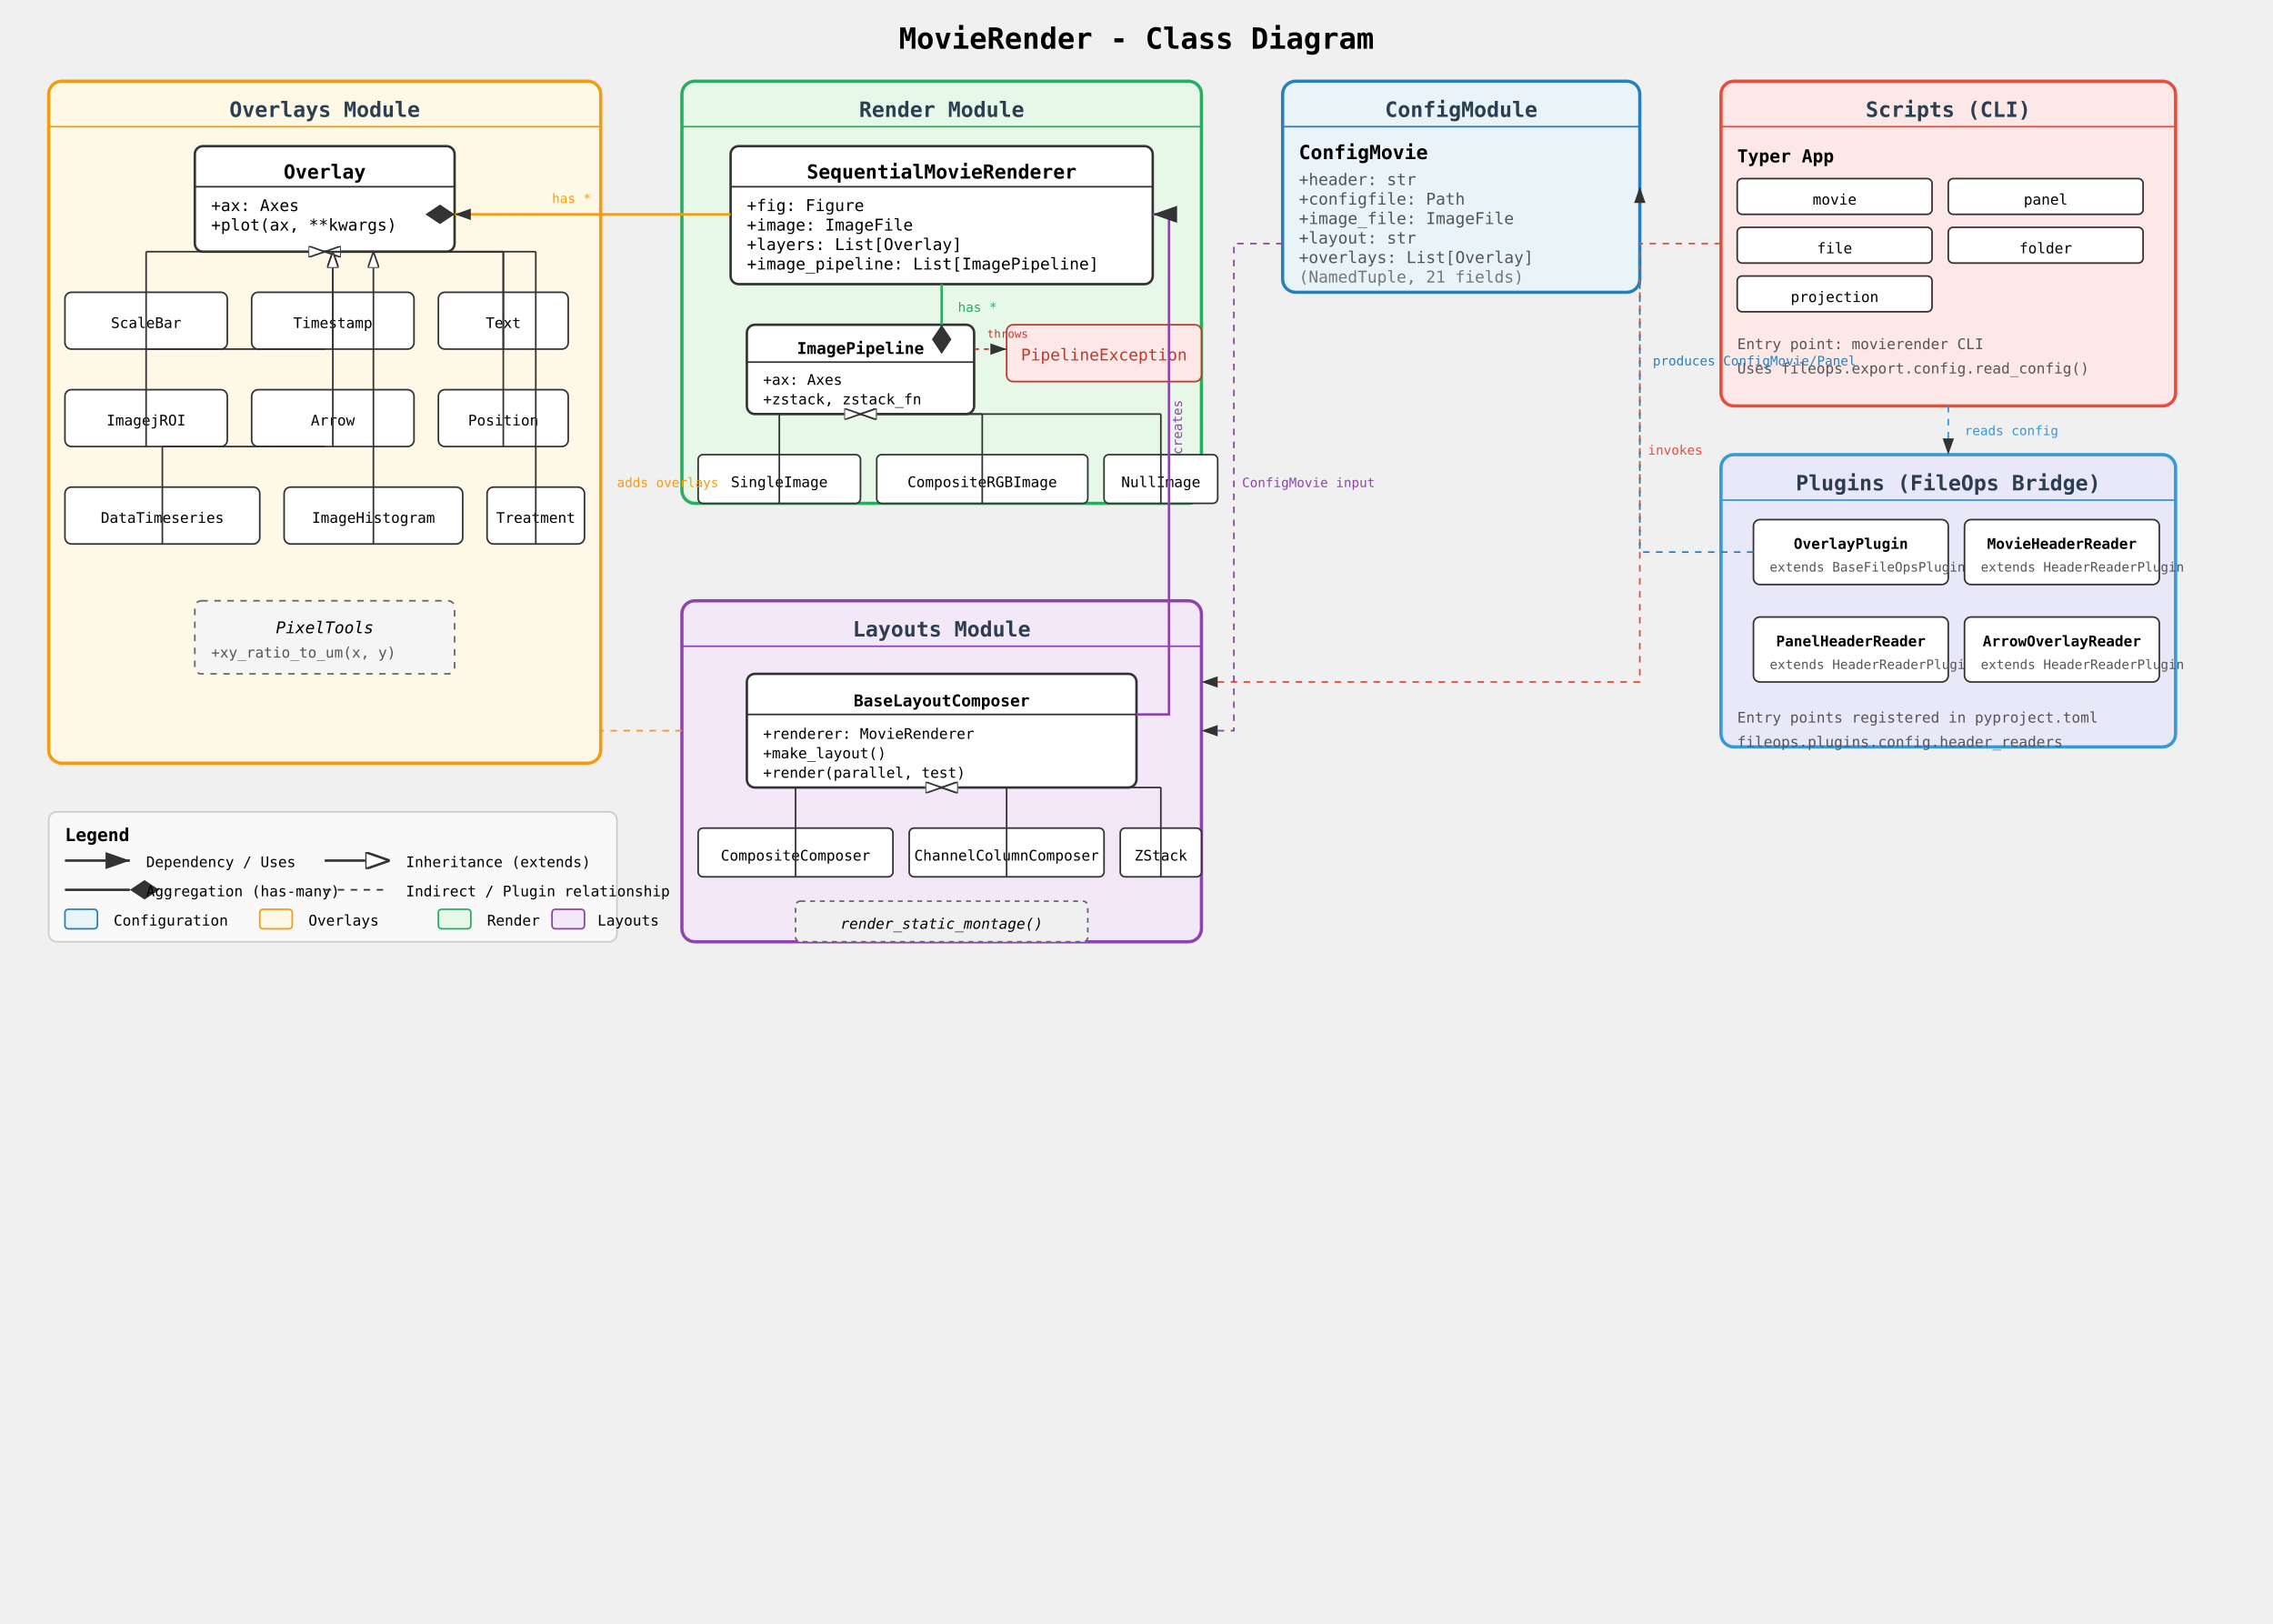
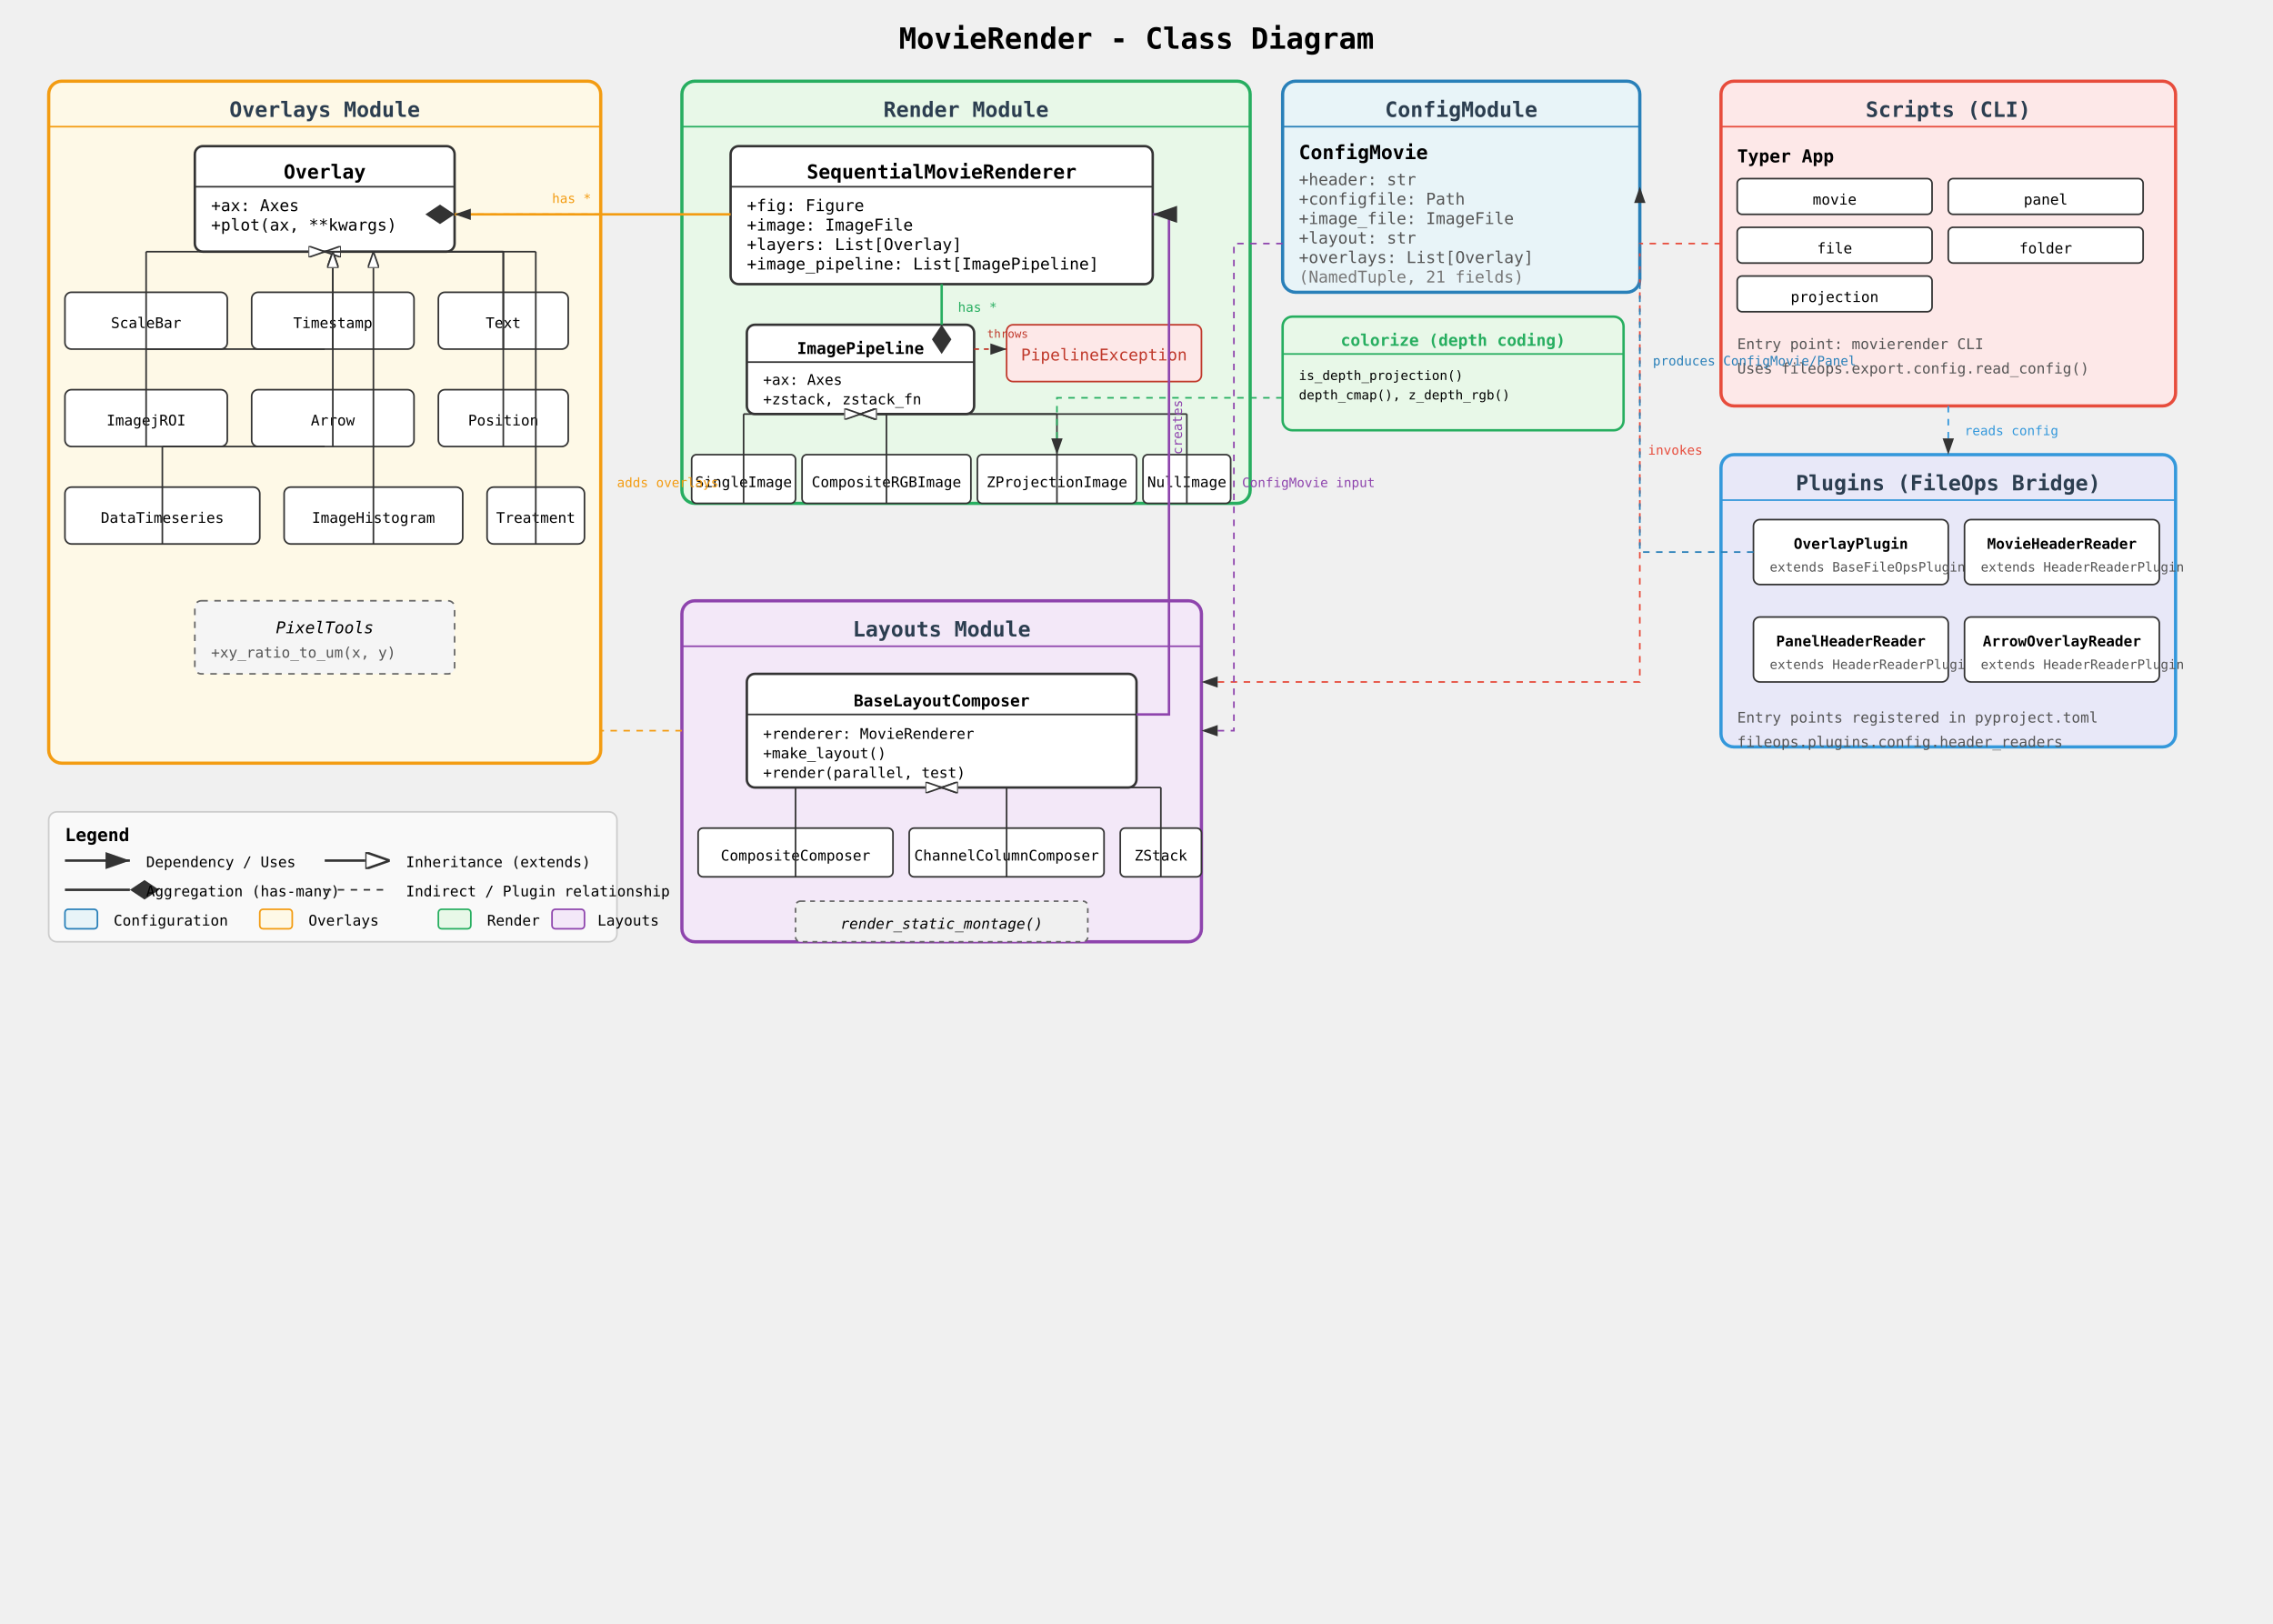
<svg xmlns="http://www.w3.org/2000/svg" viewBox="0 0 1400 1000" font-family="monospace" font-size="12">
  <defs>
    <marker id="arrow" markerWidth="10" markerHeight="7" refX="10" refY="3.5" orient="auto">
      <polygon points="0 0, 10 3.5, 0 7" fill="#333" />
    </marker>
    <marker id="diamond" markerWidth="12" markerHeight="8" refX="0" refY="4" orient="auto">
      <polygon points="6 0, 12 4, 6 8, 0 4" fill="#333" />
    </marker>
    <marker id="triangle" markerWidth="10" markerHeight="7" refX="10" refY="3.5" orient="auto">
      <polygon points="0 0, 10 3.5, 0 7" fill="white" stroke="#333" stroke-width="1" />
    </marker>
  </defs>
  <text x="700" y="30" text-anchor="middle" font-size="18" font-weight="bold">MovieRender - Class Diagram</text>
  <rect x="30" y="50" width="340" height="420" rx="8" fill="#fef9e7" stroke="#f39c12" stroke-width="2" />
  <text x="200" y="72" text-anchor="middle" font-weight="bold" font-size="13" fill="#2c3e50">Overlays Module</text>
  <line x1="30" y1="78" x2="370" y2="78" stroke="#f39c12" stroke-width="1" />
  <rect x="120" y="90" width="160" height="65" rx="5" fill="#fff" stroke="#333" stroke-width="1.5" />
  <text x="200" y="110" text-anchor="middle" font-weight="bold">Overlay</text>
  <line x1="120" y1="115" x2="280" y2="115" stroke="#333" stroke-width="1" />
  <text x="130" y="130" font-size="10">+ax: Axes</text>
  <text x="130" y="142" font-size="10">+plot(ax, **kwargs)</text>
  <rect x="40" y="180" width="100" height="35" rx="4" fill="#fff" stroke="#333" stroke-width="1" />
  <text x="90" y="202" text-anchor="middle" font-size="9">ScaleBar</text>
  <line x1="90" y1="215" x2="90" y2="155" stroke="#333" stroke-width="1" />
  <line x1="90" y1="155" x2="200" y2="155" stroke="#333" stroke-width="1" />
  <line x1="200" y1="155" x2="200" y2="155" stroke="#333" stroke-width="1" marker-end="url(#triangle)" />
  <rect x="155" y="180" width="100" height="35" rx="4" fill="#fff" stroke="#333" stroke-width="1" />
  <text x="205" y="202" text-anchor="middle" font-size="9">Timestamp</text>
  <line x1="205" y1="215" x2="205" y2="155" stroke="#333" stroke-width="1" marker-end="url(#triangle)" />
  <rect x="270" y="180" width="80" height="35" rx="4" fill="#fff" stroke="#333" stroke-width="1" />
  <text x="310" y="202" text-anchor="middle" font-size="9">Text</text>
  <line x1="310" y1="215" x2="310" y2="155" stroke="#333" stroke-width="1" />
  <line x1="310" y1="155" x2="200" y2="155" stroke="#333" stroke-width="1" marker-end="url(#triangle)" />
  <rect x="40" y="240" width="100" height="35" rx="4" fill="#fff" stroke="#333" stroke-width="1" />
  <text x="90" y="262" text-anchor="middle" font-size="9">ImagejROI</text>
  <line x1="90" y1="275" x2="90" y2="215" stroke="#333" stroke-width="1" />
  <line x1="90" y1="215" x2="200" y2="215" stroke="#333" stroke-width="1" />
  <rect x="155" y="240" width="100" height="35" rx="4" fill="#fff" stroke="#333" stroke-width="1" />
  <text x="205" y="262" text-anchor="middle" font-size="9">Arrow</text>
  <line x1="205" y1="275" x2="205" y2="155" stroke="#333" stroke-width="1" marker-end="url(#triangle)" />
  <rect x="270" y="240" width="80" height="35" rx="4" fill="#fff" stroke="#333" stroke-width="1" />
  <text x="310" y="262" text-anchor="middle" font-size="9">Position</text>
  <line x1="310" y1="275" x2="310" y2="155" stroke="#333" stroke-width="1" />
  <line x1="310" y1="155" x2="200" y2="155" stroke="#333" stroke-width="1" />
  <rect x="40" y="300" width="120" height="35" rx="4" fill="#fff" stroke="#333" stroke-width="1" />
  <text x="100" y="322" text-anchor="middle" font-size="9">DataTimeseries</text>
  <line x1="100" y1="335" x2="100" y2="275" stroke="#333" stroke-width="1" />
  <line x1="100" y1="275" x2="200" y2="275" stroke="#333" stroke-width="1" />
  <rect x="175" y="300" width="110" height="35" rx="4" fill="#fff" stroke="#333" stroke-width="1" />
  <text x="230" y="322" text-anchor="middle" font-size="9">ImageHistogram</text>
  <line x1="230" y1="335" x2="230" y2="155" stroke="#333" stroke-width="1" marker-end="url(#triangle)" />
  <rect x="300" y="300" width="60" height="35" rx="4" fill="#fff" stroke="#333" stroke-width="1" />
  <text x="330" y="322" text-anchor="middle" font-size="9">Treatment</text>
  <line x1="330" y1="335" x2="330" y2="155" stroke="#333" stroke-width="1" />
  <line x1="330" y1="155" x2="200" y2="155" stroke="#333" stroke-width="1" />
  <rect x="120" y="370" width="160" height="45" rx="4" fill="#f5f5f5" stroke="#666" stroke-width="1" stroke-dasharray="4" />
  <text x="200" y="390" text-anchor="middle" font-size="10" font-style="italic">PixelTools</text>
  <text x="130" y="405" font-size="9" fill="#555">+xy_ratio_to_um(x, y)</text>
-   <rect x="420" y="50" width="320" height="260" rx="8" fill="#e8f8e8" stroke="#27ae60" stroke-width="2" />
-   <text x="580" y="72" text-anchor="middle" font-weight="bold" font-size="13" fill="#2c3e50">Render Module</text>
-   <line x1="420" y1="78" x2="740" y2="78" stroke="#27ae60" stroke-width="1" />
+   <rect x="420" y="50" width="350" height="260" rx="8" fill="#e8f8e8" stroke="#27ae60" stroke-width="2" />
+   <text x="595" y="72" text-anchor="middle" font-weight="bold" font-size="13" fill="#2c3e50">Render Module</text>
+   <line x1="420" y1="78" x2="770" y2="78" stroke="#27ae60" stroke-width="1" />
  <rect x="450" y="90" width="260" height="85" rx="5" fill="#fff" stroke="#333" stroke-width="1.5" />
  <text x="580" y="110" text-anchor="middle" font-weight="bold">SequentialMovieRenderer</text>
  <line x1="450" y1="115" x2="710" y2="115" stroke="#333" stroke-width="1" />
  <text x="460" y="130" font-size="10">+fig: Figure</text>
  <text x="460" y="142" font-size="10">+image: ImageFile</text>
  <text x="460" y="154" font-size="10">+layers: List[Overlay]</text>
  <text x="460" y="166" font-size="10">+image_pipeline: List[ImagePipeline]</text>
  <rect x="460" y="200" width="140" height="55" rx="5" fill="#fff" stroke="#333" stroke-width="1.5" />
  <text x="530" y="218" text-anchor="middle" font-weight="bold" font-size="10">ImagePipeline</text>
  <line x1="460" y1="223" x2="600" y2="223" stroke="#333" stroke-width="1" />
  <text x="470" y="237" font-size="9">+ax: Axes</text>
  <text x="470" y="249" font-size="9">+zstack, zstack_fn</text>
-   <rect x="430" y="280" width="100" height="30" rx="3" fill="#fff" stroke="#333" stroke-width="1" />
-   <text x="480" y="300" text-anchor="middle" font-size="9">SingleImage</text>
-   <line x1="480" y1="310" x2="480" y2="255" stroke="#333" stroke-width="1" />
-   <line x1="480" y1="255" x2="530" y2="255" stroke="#333" stroke-width="1" marker-end="url(#triangle)" />
-   <rect x="540" y="280" width="130" height="30" rx="3" fill="#fff" stroke="#333" stroke-width="1" />
-   <text x="605" y="300" text-anchor="middle" font-size="9">CompositeRGBImage</text>
-   <line x1="605" y1="310" x2="605" y2="255" stroke="#333" stroke-width="1" />
-   <line x1="605" y1="255" x2="530" y2="255" stroke="#333" stroke-width="1" marker-end="url(#triangle)" />
-   <rect x="680" y="280" width="70" height="30" rx="3" fill="#fff" stroke="#333" stroke-width="1" />
-   <text x="715" y="300" text-anchor="middle" font-size="9">NullImage</text>
-   <line x1="715" y1="310" x2="715" y2="255" stroke="#333" stroke-width="1" />
-   <line x1="715" y1="255" x2="530" y2="255" stroke="#333" stroke-width="1" marker-end="url(#triangle)" />
+   <rect x="426" y="280" width="64" height="30" rx="3" fill="#fff" stroke="#333" stroke-width="1" />
+   <text x="458" y="300" text-anchor="middle" font-size="9">SingleImage</text>
+   <line x1="458" y1="310" x2="458" y2="255" stroke="#333" stroke-width="1" />
+   <line x1="458" y1="255" x2="530" y2="255" stroke="#333" stroke-width="1" marker-end="url(#triangle)" />
+   <rect x="494" y="280" width="104" height="30" rx="3" fill="#fff" stroke="#333" stroke-width="1" />
+   <text x="546" y="300" text-anchor="middle" font-size="9">CompositeRGBImage</text>
+   <line x1="546" y1="310" x2="546" y2="255" stroke="#333" stroke-width="1" />
+   <line x1="546" y1="255" x2="530" y2="255" stroke="#333" stroke-width="1" marker-end="url(#triangle)" />
+   <rect x="602" y="280" width="98" height="30" rx="3" fill="#fff" stroke="#333" stroke-width="1" />
+   <text x="651" y="300" text-anchor="middle" font-size="9">ZProjectionImage</text>
+   <line x1="651" y1="310" x2="651" y2="255" stroke="#333" stroke-width="1" />
+   <line x1="651" y1="255" x2="530" y2="255" stroke="#333" stroke-width="1" marker-end="url(#triangle)" />
+   <rect x="704" y="280" width="54" height="30" rx="3" fill="#fff" stroke="#333" stroke-width="1" />
+   <text x="731" y="300" text-anchor="middle" font-size="9">NullImage</text>
+   <line x1="731" y1="310" x2="731" y2="255" stroke="#333" stroke-width="1" />
+   <line x1="731" y1="255" x2="530" y2="255" stroke="#333" stroke-width="1" marker-end="url(#triangle)" />
  <rect x="620" y="200" width="120" height="35" rx="4" fill="#fde8e8" stroke="#c0392b" stroke-width="1" />
  <text x="680" y="222" text-anchor="middle" font-size="10" fill="#c0392b">PipelineException</text>
  <path d="M 600 215 L 620 215" stroke="#c0392b" stroke-width="1" fill="none" stroke-dasharray="3" marker-end="url(#arrow)" />
  <text x="608" y="208" font-size="7" fill="#c0392b">throws</text>
+   <rect x="790" y="195" width="210" height="70" rx="6" fill="#e8f8e8" stroke="#27ae60" stroke-width="1.5" />
+   <text x="895" y="213" text-anchor="middle" font-weight="bold" font-size="10" fill="#27ae60">colorize (depth coding)</text>
+   <line x1="790" y1="218" x2="1000" y2="218" stroke="#27ae60" stroke-width="1" />
+   <text x="800" y="234" font-size="8">is_depth_projection()</text>
+   <text x="800" y="246" font-size="8">depth_cmap(), z_depth_rgb()</text>
+   <path d="M 790 245 L 651 245 L 651 280" stroke="#27ae60" stroke-width="1" fill="none" stroke-dasharray="4" marker-end="url(#arrow)" />
  <rect x="420" y="370" width="320" height="210" rx="8" fill="#f3e8f8" stroke="#8e44ad" stroke-width="2" />
  <text x="580" y="392" text-anchor="middle" font-weight="bold" font-size="13" fill="#2c3e50">Layouts Module</text>
  <line x1="420" y1="398" x2="740" y2="398" stroke="#8e44ad" stroke-width="1" />
  <rect x="460" y="415" width="240" height="70" rx="5" fill="#fff" stroke="#333" stroke-width="1.5" />
  <text x="580" y="435" text-anchor="middle" font-weight="bold" font-size="10">BaseLayoutComposer</text>
  <line x1="460" y1="440" x2="700" y2="440" stroke="#333" stroke-width="1" />
  <text x="470" y="455" font-size="9">+renderer: MovieRenderer</text>
  <text x="470" y="467" font-size="9">+make_layout()</text>
  <text x="470" y="479" font-size="9">+render(parallel, test)</text>
  <rect x="430" y="510" width="120" height="30" rx="3" fill="#fff" stroke="#333" stroke-width="1" />
  <text x="490" y="530" text-anchor="middle" font-size="9">CompositeComposer</text>
  <line x1="490" y1="540" x2="490" y2="485" stroke="#333" stroke-width="1" />
  <line x1="490" y1="485" x2="580" y2="485" stroke="#333" stroke-width="1" marker-end="url(#triangle)" />
  <rect x="560" y="510" width="120" height="30" rx="3" fill="#fff" stroke="#333" stroke-width="1" />
  <text x="620" y="530" text-anchor="middle" font-size="9">ChannelColumnComposer</text>
  <line x1="620" y1="540" x2="620" y2="485" stroke="#333" stroke-width="1" />
  <line x1="620" y1="485" x2="580" y2="485" stroke="#333" stroke-width="1" marker-end="url(#triangle)" />
  <rect x="690" y="510" width="50" height="30" rx="3" fill="#fff" stroke="#333" stroke-width="1" />
  <text x="715" y="530" text-anchor="middle" font-size="9">ZStack</text>
  <line x1="715" y1="540" x2="715" y2="485" stroke="#333" stroke-width="1" />
  <line x1="715" y1="485" x2="580" y2="485" stroke="#333" stroke-width="1" marker-end="url(#triangle)" />
  <rect x="490" y="555" width="180" height="25" rx="3" fill="#f0f0f0" stroke="#666" stroke-width="1" stroke-dasharray="3" />
  <text x="580" y="572" text-anchor="middle" font-size="9" font-style="italic">render_static_montage()</text>
  <rect x="790" y="50" width="220" height="130" rx="8" fill="#e8f4f8" stroke="#2980b9" stroke-width="2" />
  <text x="900" y="72" text-anchor="middle" font-weight="bold" font-size="13" fill="#2c3e50">ConfigModule</text>
  <line x1="790" y1="78" x2="1010" y2="78" stroke="#2980b9" stroke-width="1" />
  <text x="800" y="98" font-weight="bold">ConfigMovie</text>
  <text x="800" y="114" font-size="10" fill="#555">+header: str</text>
  <text x="800" y="126" font-size="10" fill="#555">+configfile: Path</text>
  <text x="800" y="138" font-size="10" fill="#555">+image_file: ImageFile</text>
  <text x="800" y="150" font-size="10" fill="#555">+layout: str</text>
  <text x="800" y="162" font-size="10" fill="#555">+overlays: List[Overlay]</text>
  <text x="800" y="174" font-size="10" fill="#777">(NamedTuple, 21 fields)</text>
  <rect x="1060" y="50" width="280" height="200" rx="8" fill="#fde8e8" stroke="#e74c3c" stroke-width="2" />
  <text x="1200" y="72" text-anchor="middle" font-weight="bold" font-size="13" fill="#2c3e50">Scripts (CLI)</text>
  <line x1="1060" y1="78" x2="1340" y2="78" stroke="#e74c3c" stroke-width="1" />
  <text x="1070" y="100" font-size="11" font-weight="bold">Typer App</text>
  <rect x="1070" y="110" width="120" height="22" rx="3" fill="#fff" stroke="#333" stroke-width="1" />
  <text x="1130" y="126" text-anchor="middle" font-size="9">movie</text>
  <rect x="1200" y="110" width="120" height="22" rx="3" fill="#fff" stroke="#333" stroke-width="1" />
  <text x="1260" y="126" text-anchor="middle" font-size="9">panel</text>
  <rect x="1070" y="140" width="120" height="22" rx="3" fill="#fff" stroke="#333" stroke-width="1" />
  <text x="1130" y="156" text-anchor="middle" font-size="9">file</text>
  <rect x="1200" y="140" width="120" height="22" rx="3" fill="#fff" stroke="#333" stroke-width="1" />
  <text x="1260" y="156" text-anchor="middle" font-size="9">folder</text>
  <rect x="1070" y="170" width="120" height="22" rx="3" fill="#fff" stroke="#333" stroke-width="1" />
  <text x="1130" y="186" text-anchor="middle" font-size="9">projection</text>
  <text x="1070" y="215" font-size="9" fill="#555">Entry point: movierender CLI</text>
  <text x="1070" y="230" font-size="9" fill="#555">Uses fileops.export.config.read_config()</text>
  <rect x="1060" y="280" width="280" height="180" rx="8" fill="#e8e8f8" stroke="#3498db" stroke-width="2" />
  <text x="1200" y="302" text-anchor="middle" font-weight="bold" font-size="13" fill="#2c3e50">Plugins (FileOps Bridge)</text>
  <line x1="1060" y1="308" x2="1340" y2="308" stroke="#3498db" stroke-width="1" />
  <rect x="1080" y="320" width="120" height="40" rx="4" fill="#fff" stroke="#333" stroke-width="1" />
  <text x="1140" y="338" text-anchor="middle" font-size="9" font-weight="bold">OverlayPlugin</text>
  <text x="1090" y="352" font-size="8" fill="#555">extends BaseFileOpsPlugin</text>
  <rect x="1210" y="320" width="120" height="40" rx="4" fill="#fff" stroke="#333" stroke-width="1" />
  <text x="1270" y="338" text-anchor="middle" font-size="9" font-weight="bold">MovieHeaderReader</text>
  <text x="1220" y="352" font-size="8" fill="#555">extends HeaderReaderPlugin</text>
  <rect x="1080" y="380" width="120" height="40" rx="4" fill="#fff" stroke="#333" stroke-width="1" />
  <text x="1140" y="398" text-anchor="middle" font-size="9" font-weight="bold">PanelHeaderReader</text>
  <text x="1090" y="412" font-size="8" fill="#555">extends HeaderReaderPlugin</text>
  <rect x="1210" y="380" width="120" height="40" rx="4" fill="#fff" stroke="#333" stroke-width="1" />
  <text x="1270" y="398" text-anchor="middle" font-size="9" font-weight="bold">ArrowOverlayReader</text>
  <text x="1220" y="412" font-size="8" fill="#555">extends HeaderReaderPlugin</text>
  <text x="1070" y="445" font-size="9" fill="#555">Entry points registered in pyproject.toml</text>
  <text x="1070" y="460" font-size="9" fill="#555">fileops.plugins.config.header_readers</text>
  <path d="M 700 440 L 720 440 L 720 132 L 710 132" stroke="#8e44ad" stroke-width="1.5" fill="none" marker-end="url(#arrow)" />
  <text x="728" y="280" font-size="8" fill="#8e44ad" transform="rotate(-90, 728, 280)">creates</text>
  <path d="M 580 175 L 580 200" stroke="#27ae60" stroke-width="1.5" fill="none" marker-end="url(#diamond)" />
  <text x="590" y="192" font-size="8" fill="#27ae60">has *</text>
  <path d="M 450 132 L 280 132" stroke="#f39c12" stroke-width="1.5" fill="none" marker-end="url(#diamond)" />
  <text x="340" y="125" font-size="8" fill="#f39c12">has *</text>
  <path d="M 420 450 L 370 450 L 370 132 L 280 132" stroke="#f39c12" stroke-width="1" fill="none" stroke-dasharray="4" marker-end="url(#arrow)" />
  <text x="380" y="300" font-size="8" fill="#f39c12">adds overlays</text>
  <path d="M 1060 150 L 1010 150 L 1010 420 L 740 420" stroke="#e74c3c" stroke-width="1" fill="none" stroke-dasharray="4" marker-end="url(#arrow)" />
  <text x="1015" y="280" font-size="8" fill="#e74c3c">invokes</text>
  <path d="M 1200 250 L 1200 280" stroke="#3498db" stroke-width="1" fill="none" stroke-dasharray="4" marker-end="url(#arrow)" />
  <text x="1210" y="268" font-size="8" fill="#3498db">reads config</text>
  <path d="M 1080 340 L 1010 340 L 1010 115" stroke="#2980b9" stroke-width="1" fill="none" stroke-dasharray="4" marker-end="url(#arrow)" />
  <text x="1018" y="225" font-size="8" fill="#2980b9">produces ConfigMovie/Panel</text>
  <path d="M 790 150 L 760 150 L 760 450 L 740 450" stroke="#8e44ad" stroke-width="1" fill="none" stroke-dasharray="4" marker-end="url(#arrow)" />
  <text x="765" y="300" font-size="8" fill="#8e44ad">ConfigMovie input</text>
  <rect x="30" y="500" width="350" height="80" rx="5" fill="#f9f9f9" stroke="#ccc" stroke-width="1" />
  <text x="40" y="518" font-weight="bold" font-size="11">Legend</text>
  <line x1="40" y1="530" x2="80" y2="530" stroke="#333" stroke-width="1.5" marker-end="url(#arrow)" />
  <text x="90" y="534" font-size="9">Dependency / Uses</text>
  <line x1="40" y1="548" x2="80" y2="548" stroke="#333" stroke-width="1.5" marker-end="url(#diamond)" />
  <text x="90" y="552" font-size="9">Aggregation (has-many)</text>
  <line x1="200" y1="530" x2="240" y2="530" stroke="#333" stroke-width="1.5" marker-end="url(#triangle)" />
  <text x="250" y="534" font-size="9">Inheritance (extends)</text>
  <line x1="200" y1="548" x2="240" y2="548" stroke="#333" stroke-width="1" stroke-dasharray="4" />
  <text x="250" y="552" font-size="9">Indirect / Plugin relationship</text>
  <rect x="40" y="560" width="20" height="12" rx="2" fill="#e8f4f8" stroke="#2980b9" />
  <text x="70" y="570" font-size="9">Configuration</text>
  <rect x="160" y="560" width="20" height="12" rx="2" fill="#fef9e7" stroke="#f39c12" />
  <text x="190" y="570" font-size="9">Overlays</text>
  <rect x="270" y="560" width="20" height="12" rx="2" fill="#e8f8e8" stroke="#27ae60" />
  <text x="300" y="570" font-size="9">Render</text>
  <rect x="340" y="560" width="20" height="12" rx="2" fill="#f3e8f8" stroke="#8e44ad" />
  <text x="368" y="570" font-size="9">Layouts</text>
</svg>
